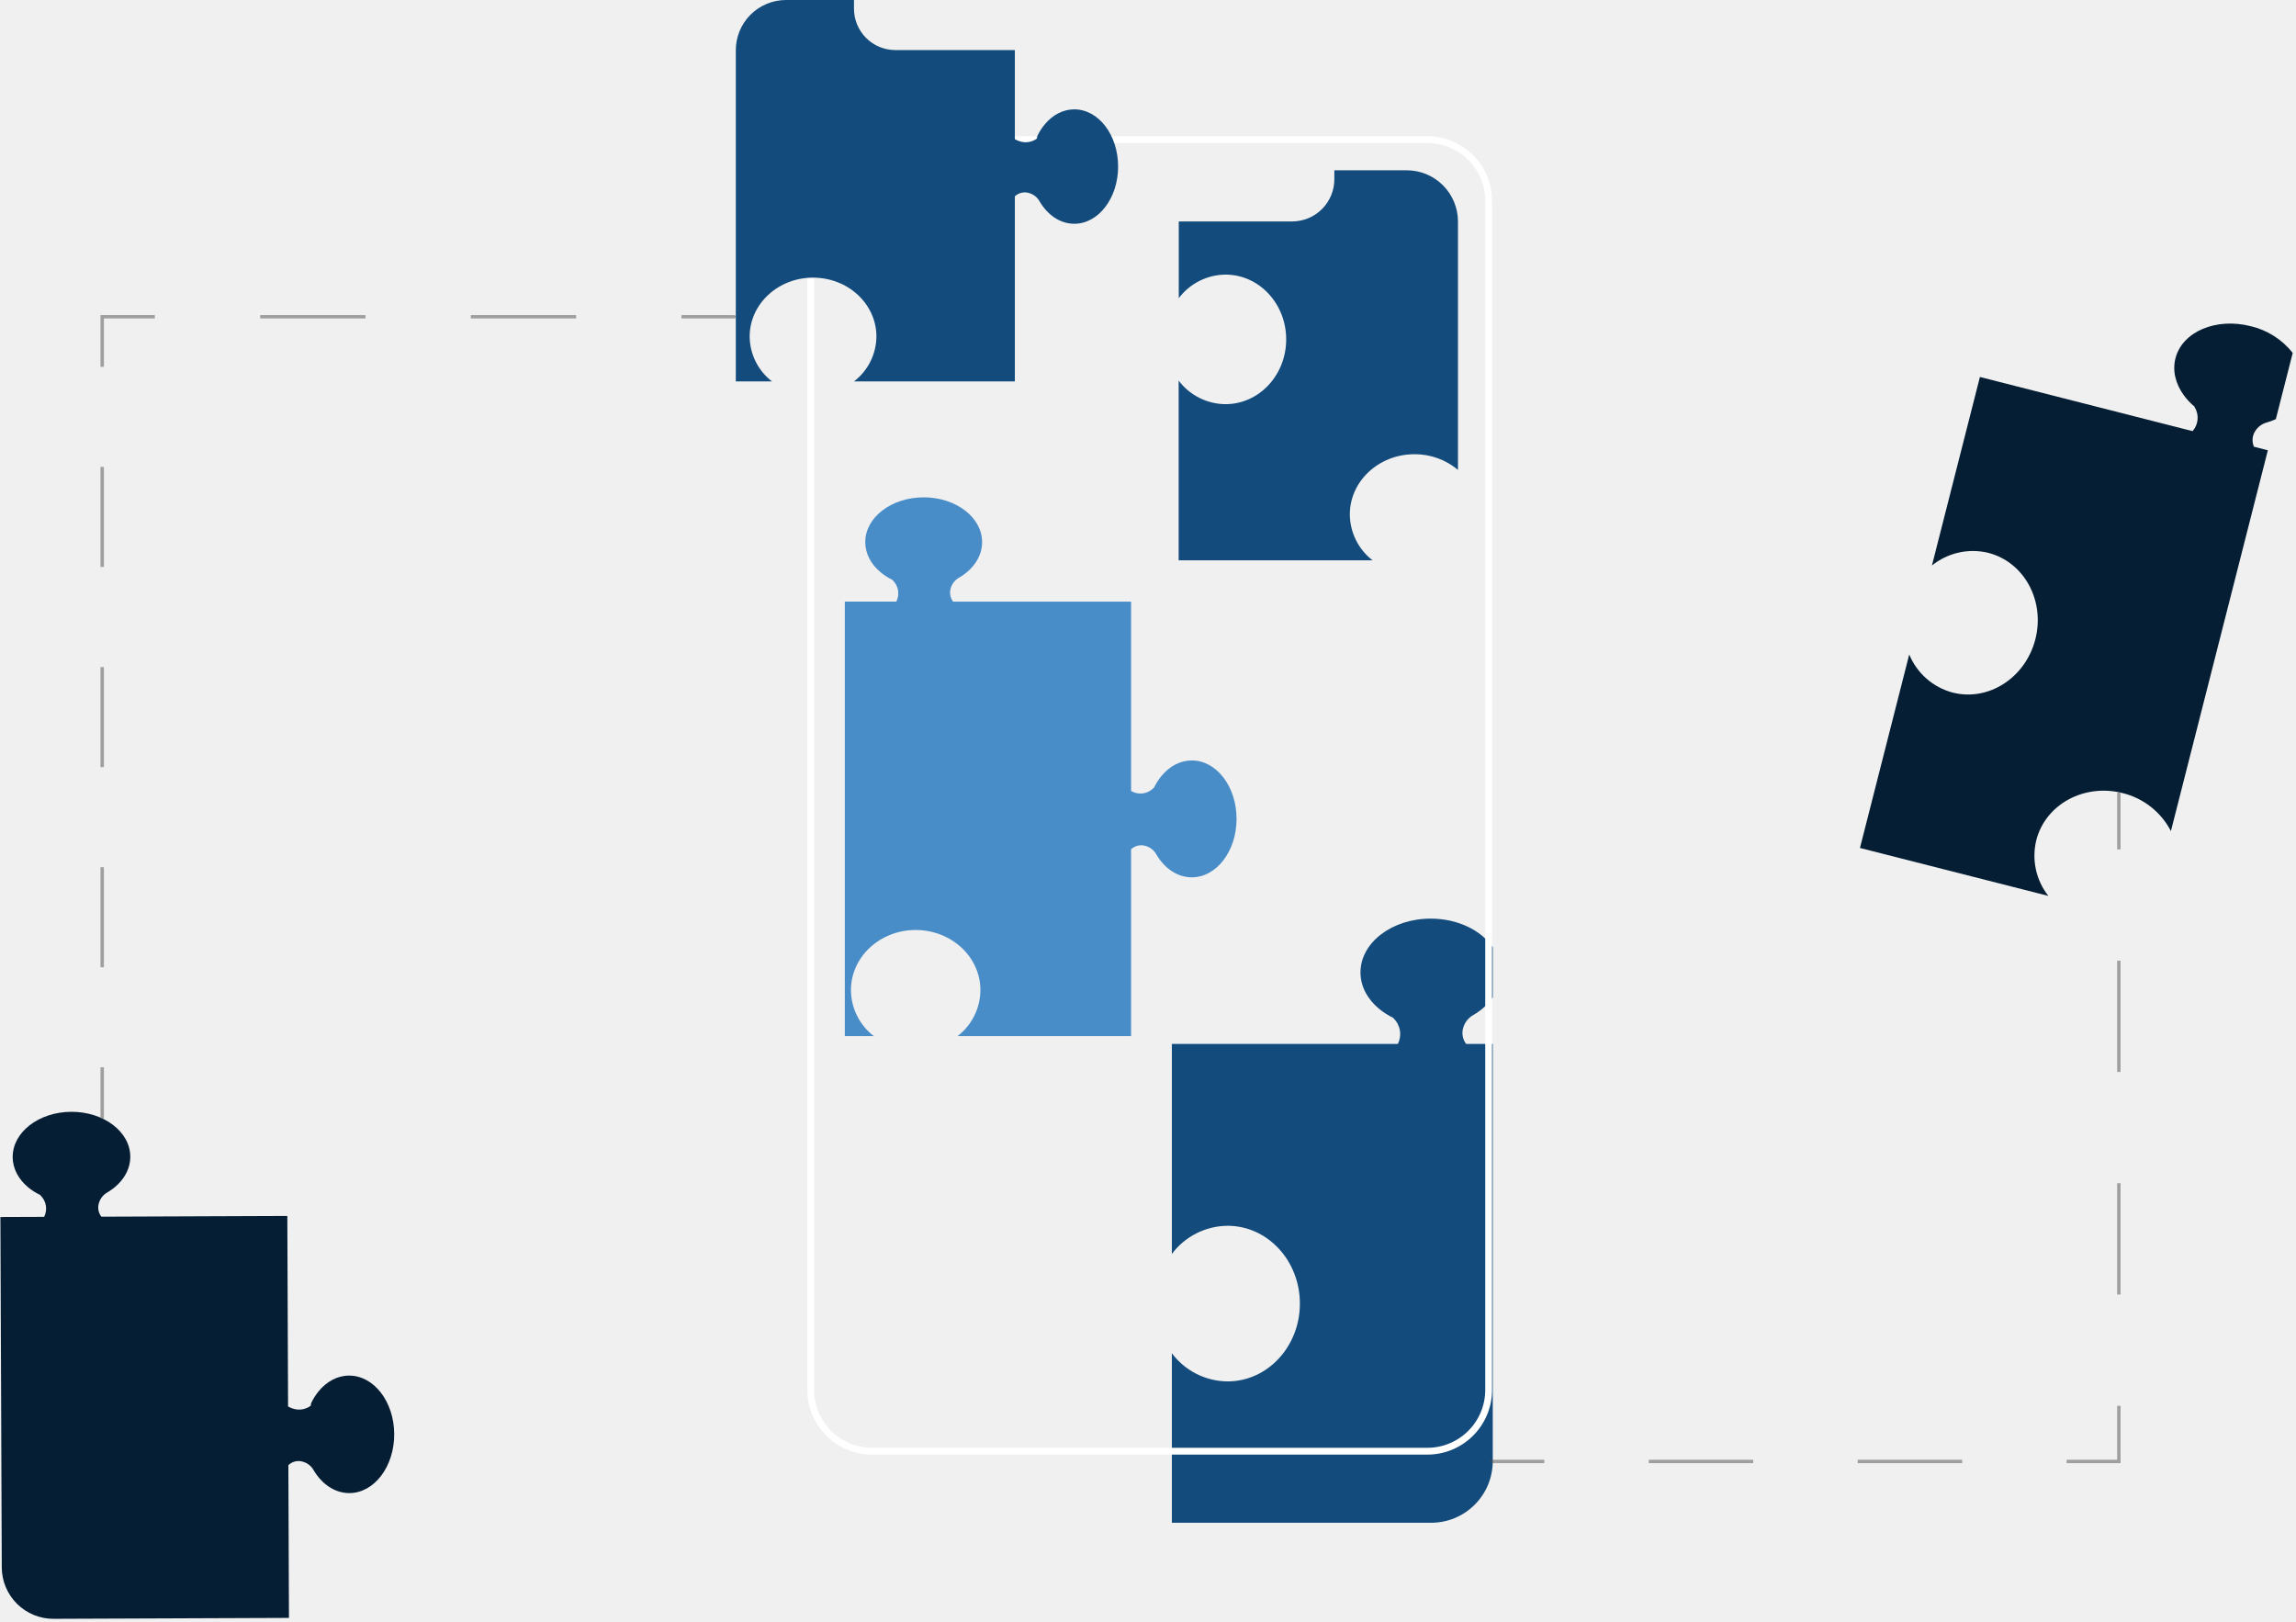
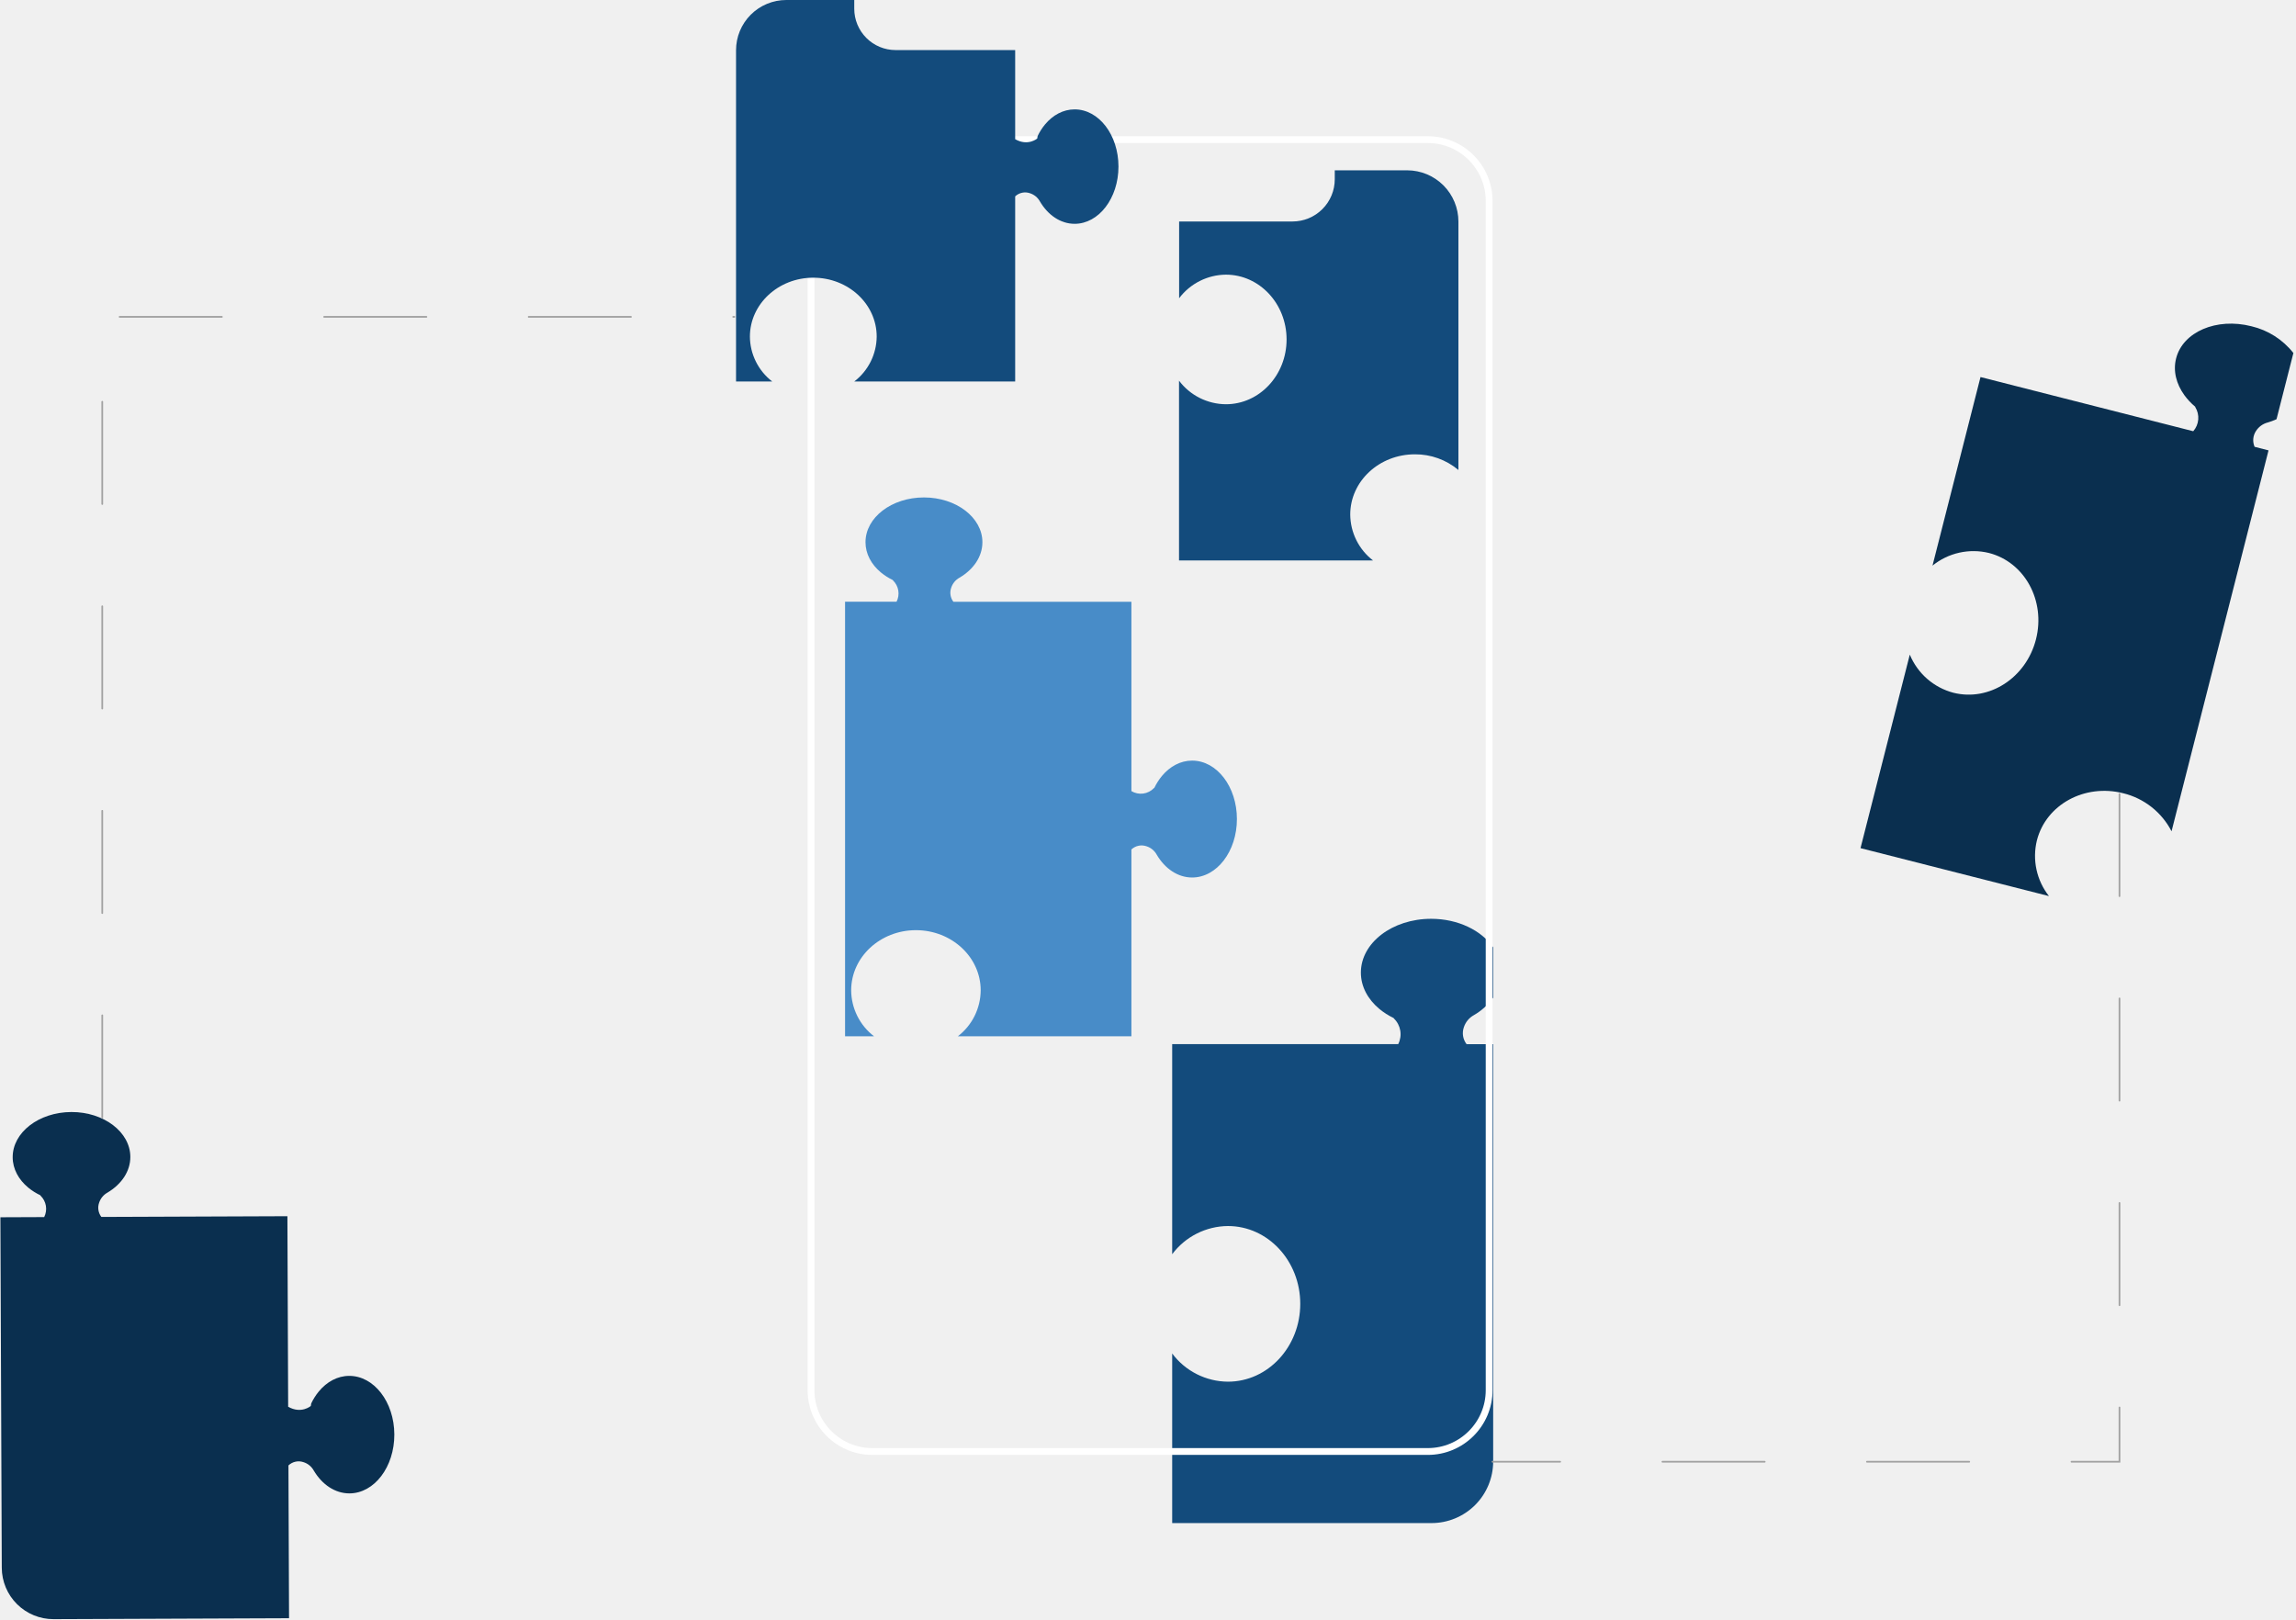
- <svg xmlns="http://www.w3.org/2000/svg" width="674" height="476" viewBox="0 0 674 476" fill="none">
-   <path d="M429.587 301.511C430.073 299.983 431.125 298.7 432.527 297.924C434.769 296.644 436.706 294.892 438.204 292.789V278.029C434.738 273.044 427.888 269.646 419.993 269.646C408.602 269.646 399.376 276.706 399.376 285.435C399.376 289.541 401.429 293.278 404.782 296.082C406.071 297.142 407.482 298.044 408.986 298.766L409.076 298.909C410.061 299.864 410.714 301.109 410.94 302.462C411.166 303.815 410.953 305.205 410.331 306.428H344V368.083C345.905 365.534 348.374 363.461 351.214 362.026C354.053 360.591 357.187 359.833 360.369 359.812C372.09 359.812 381.587 370.038 381.587 382.647C381.587 395.256 372.09 405.489 360.369 405.489C357.187 405.467 354.053 404.71 351.214 403.275C348.374 401.84 345.905 399.767 344 397.218V446.986H420.113C424.903 446.986 429.498 445.086 432.889 441.703C436.281 438.32 438.192 433.73 438.204 428.94V306.436H430.399C429.867 305.746 429.514 304.935 429.372 304.076C429.231 303.216 429.304 302.335 429.587 301.511Z" fill="#134B7C" />
-   <rect x="238" y="40.978" width="199" height="385" rx="18" stroke="white" stroke-width="2" />
-   <path d="M89.053 429.103C90.336 429.501 91.415 430.379 92.066 431.553C94.5 435.654 98.3 438.29 102.569 438.274C109.859 438.245 115.76 430.497 115.723 420.959C115.686 411.421 109.731 403.756 102.46 403.785C99.028 403.798 95.906 405.523 93.569 408.346C92.682 409.426 91.932 410.611 91.335 411.874L91.212 412.624C91.212 412.624 88.407 415.04 84.564 412.845L84.346 356.925L29.748 357.138C29.305 356.561 29.011 355.883 28.892 355.165C28.774 354.447 28.836 353.711 29.071 353.023C29.474 351.743 30.351 350.665 31.521 350.01C35.623 347.576 38.265 343.776 38.248 339.507C38.22 332.217 30.466 326.316 20.934 326.353C11.402 326.39 3.693 332.332 3.722 339.642C3.735 343.073 5.466 346.202 8.29 348.539C9.369 349.422 10.551 350.17 11.812 350.767L11.888 350.892C12.716 351.688 13.268 352.729 13.462 353.861C13.655 354.994 13.481 356.158 12.963 357.184L0.12 357.234L0.52 460.09C0.536 464.107 2.147 467.954 4.999 470.784C7.851 473.614 11.71 475.194 15.727 475.179L84.824 474.91L84.65 430.064C85.226 429.517 85.941 429.138 86.717 428.969C87.494 428.799 88.302 428.846 89.053 429.103Z" fill="#051E34" />
-   <path d="M249.796 290.639C249.796 280.885 258.305 272.983 268.797 272.983C279.289 272.983 287.805 280.885 287.805 290.639C287.787 293.248 287.174 295.819 286.013 298.155C284.852 300.492 283.173 302.532 281.104 304.122H332.033V249.295C332.615 248.751 333.335 248.376 334.114 248.211C334.894 248.045 335.703 248.096 336.456 248.357C337.73 248.759 338.8 249.634 339.447 250.803C341.843 254.889 345.61 257.523 349.858 257.523C357.103 257.523 362.997 249.846 362.997 240.373C362.997 230.901 357.128 223.217 349.858 223.217C346.442 223.217 343.332 224.926 340.999 227.716C340.116 228.788 339.366 229.962 338.765 231.213L338.646 231.289C337.807 232.164 336.696 232.728 335.494 232.889C334.292 233.049 333.072 232.796 332.033 232.171V176.612H279.796C279.357 176.037 279.068 175.363 278.953 174.649C278.838 173.935 278.902 173.203 279.139 172.52C279.542 171.248 280.418 170.18 281.586 169.536C285.671 167.139 288.305 163.367 288.305 159.125C288.305 151.879 280.628 145.986 271.156 145.986C261.683 145.986 254 151.861 254 159.125C254 162.541 255.708 165.65 258.499 167.984C259.571 168.866 260.745 169.616 261.996 170.218L262.071 170.336C262.892 171.13 263.436 172.166 263.624 173.293C263.812 174.419 263.634 175.576 263.116 176.593H248V304.122H256.497C254.428 302.532 252.748 300.492 251.587 298.155C250.426 295.819 249.813 293.248 249.796 290.639Z" fill="#488CC8" />
-   <path d="M220.067 98.788C220.067 89.24 228.397 81.498 238.674 81.498C248.952 81.498 257.276 89.24 257.276 98.788C257.251 101.339 256.646 103.851 255.505 106.133C254.364 108.415 252.718 110.407 250.691 111.957H297.914V57.629C298.483 57.092 299.188 56.722 299.953 56.56C300.718 56.398 301.513 56.45 302.251 56.71C303.495 57.106 304.54 57.963 305.172 59.105C307.518 63.105 311.211 65.683 315.364 65.683C322.457 65.683 328.226 58.168 328.226 48.889C328.226 39.61 322.481 32.1 315.364 32.1C312.02 32.1 308.976 33.767 306.691 36.504C305.825 37.552 305.09 38.702 304.505 39.928L304.388 40.657C304.388 40.657 301.65 42.997 297.914 40.847V14.694H262.794C259.581 14.685 256.503 13.404 254.234 11.129C251.965 8.854 250.691 5.773 250.691 2.56V0H230.73C228.794 0.001 226.877 0.383 225.089 1.125C223.3 1.867 221.676 2.955 220.308 4.325C218.94 5.695 217.855 7.322 217.116 9.111C216.377 10.901 215.998 12.819 216 14.755V111.957H226.621C224.6 110.404 222.96 108.41 221.824 106.129C220.689 103.847 220.088 101.337 220.067 98.788Z" fill="#134B7C" />
-   <path d="M359.765 80.606C369.594 80.606 377.565 89.121 377.565 99.62C377.565 110.118 369.594 118.633 359.765 118.633C357.093 118.619 354.461 117.987 352.073 116.788C349.685 115.589 347.607 113.854 346 111.72V164.482H402.935C400.872 162.89 399.198 160.851 398.04 158.517C396.881 156.183 396.268 153.617 396.247 151.011C396.247 141.245 404.737 133.33 415.217 133.33C419.887 133.299 424.415 134.929 427.993 137.929V65.033C427.993 61.047 426.412 57.225 423.597 54.404C420.782 51.583 416.963 49.994 412.977 49.986H391.705V52.601C391.705 55.889 390.399 59.042 388.075 61.367C385.751 63.693 382.598 65 379.31 65.001H346.031V87.525C347.635 85.395 349.708 83.662 352.09 82.462C354.472 81.262 357.098 80.627 359.765 80.606Z" fill="#134B7C" />
-   <path d="M662.025 126.538C662.816 125.273 664.062 124.361 665.507 123.989C666.388 123.733 667.249 123.412 668.083 123.028L673.034 103.601C669.935 99.665 665.592 96.896 660.716 95.747C650.501 93.143 640.6 97.369 638.615 105.182C637.675 108.865 638.664 112.688 641.038 115.975C641.948 117.221 643.007 118.35 644.193 119.338L644.241 119.491C644.912 120.576 645.216 121.849 645.109 123.12C645.001 124.392 644.487 125.595 643.643 126.552L581.212 110.655L567.126 165.997C569.41 164.147 572.091 162.849 574.96 162.204C577.828 161.559 580.806 161.585 583.663 162.279C594.184 164.96 600.374 176.309 597.492 187.624C594.609 198.939 583.774 205.951 573.253 203.305C570.402 202.554 567.764 201.153 565.545 199.211C563.326 197.27 561.586 194.841 560.462 192.115L546 248.906L601.3 262.978C599.507 260.701 598.256 258.045 597.643 255.212C597.03 252.379 597.071 249.444 597.763 246.629C600.444 236.115 611.787 229.918 623.109 232.8C626.131 233.54 628.959 234.92 631.404 236.845C633.848 238.77 635.851 241.197 637.278 243.962L665.736 132.178L661.649 131.126C661.329 130.39 661.196 129.585 661.261 128.785C661.327 127.984 661.589 127.212 662.025 126.538Z" fill="#051E34" />
-   <path d="M215.5 92.736C215.638 92.736 215.75 92.847 215.75 92.986C215.75 93.124 215.638 93.236 215.5 93.236V92.736ZM30 92.986H29.75V92.736H30V92.986ZM30.25 327.986C30.25 328.124 30.138 328.236 30 328.236C29.862 328.236 29.75 328.124 29.75 327.986H30.25ZM29.75 327.986V313.298H30.25V327.986H29.75ZM29.75 283.923V254.548H30.25V283.923H29.75ZM29.75 225.173V195.798H30.25V225.173H29.75ZM29.75 166.423V137.048H30.25V166.423H29.75ZM29.75 107.673V92.986H30.25V107.673H29.75ZM30 92.736H45.458V93.236H30V92.736ZM76.375 92.736H107.292V93.236H76.375V92.736ZM138.208 92.736H169.125V93.236H138.208V92.736ZM200.042 92.736H215.5V93.236H200.042V92.736ZM215.5 92.486C215.776 92.486 216 92.71 216 92.986C216 93.262 215.776 93.486 215.5 93.486V92.486ZM30 92.986H29.5V92.486H30V92.986ZM30.5 327.986C30.5 328.262 30.276 328.486 30 328.486C29.724 328.486 29.5 328.262 29.5 327.986H30.5ZM29.5 327.986V313.298H30.5V327.986H29.5ZM29.5 283.923V254.548H30.5V283.923H29.5ZM29.5 225.173V195.798H30.5V225.173H29.5ZM29.5 166.423V137.048H30.5V166.423H29.5ZM29.5 107.673V92.986H30.5V107.673H29.5ZM30 92.486H45.458V93.486H30V92.486ZM76.375 92.486H107.292V93.486H76.375V92.486ZM138.208 92.486H169.125V93.486H138.208V92.486ZM200.042 92.486H215.5V93.486H200.042V92.486Z" fill="#4E4E4E" fill-opacity="0.5" />
-   <path d="M438 429.236C437.862 429.236 437.75 429.124 437.75 428.986C437.75 428.848 437.862 428.736 438 428.736V429.236ZM622 428.986H622.25V429.236H622V428.986ZM621.75 232.986C621.75 232.848 621.862 232.736 622 232.736C622.138 232.736 622.25 232.848 622.25 232.986H621.75ZM622.25 232.986V249.319H621.75V232.986H622.25ZM622.25 281.986V314.652H621.75V281.986H622.25ZM622.25 347.319V379.986H621.75V347.319H622.25ZM622.25 412.652V428.986H621.75V412.652H622.25ZM622 429.236H606.667V428.736H622V429.236ZM576 429.236H545.333V428.736H576V429.236ZM514.667 429.236H484V428.736H514.667V429.236ZM453.333 429.236H438V428.736H453.333V429.236ZM438 429.486C437.724 429.486 437.5 429.262 437.5 428.986C437.5 428.709 437.724 428.486 438 428.486V429.486ZM622 428.986H622.5V429.486H622V428.986ZM621.5 232.986C621.5 232.709 621.724 232.486 622 232.486C622.276 232.486 622.5 232.709 622.5 232.986H621.5ZM622.5 232.986V249.319H621.5V232.986H622.5ZM622.5 281.986V314.652H621.5V281.986H622.5ZM622.5 347.319V379.986H621.5V347.319H622.5ZM622.5 412.652V428.986H621.5V412.652H622.5ZM622 429.486H606.667V428.486H622V429.486ZM576 429.486H545.333V428.486H576V429.486ZM514.667 429.486H484V428.486H514.667V429.486ZM453.333 429.486H438V428.486H453.333V429.486Z" fill="#4E4E4E" fill-opacity="0.5" />
+ <svg xmlns="http://www.w3.org/2000/svg" width="207" height="146" viewBox="0 0 207 146" fill="none">
+   <path d="M131.973 92.629C132.123 92.159 132.446 91.765 132.877 91.527C133.565 91.133 134.16 90.595 134.62 89.949V85.415C133.556 83.883 131.451 82.839 129.026 82.839C125.526 82.839 122.692 85.008 122.692 87.69C122.692 88.951 123.323 90.099 124.353 90.961C124.749 91.287 125.182 91.563 125.644 91.785L125.672 91.829C125.975 92.123 126.175 92.505 126.245 92.921C126.314 93.337 126.249 93.763 126.058 94.139H105.68V113.08C106.265 112.297 107.023 111.661 107.896 111.22C108.768 110.779 109.731 110.546 110.708 110.539C114.309 110.539 117.227 113.681 117.227 117.555C117.227 121.428 114.309 124.572 110.708 124.572C109.731 124.566 108.768 124.333 107.896 123.892C107.023 123.451 106.265 122.814 105.68 122.031V137.321H129.063C130.534 137.321 131.946 136.737 132.988 135.698C134.03 134.658 134.617 133.248 134.62 131.777V94.141H132.223C132.059 93.93 131.951 93.68 131.907 93.416C131.864 93.152 131.886 92.882 131.973 92.629Z" fill="#134B7C" />
+   <rect x="73.12" y="12.589" width="61.136" height="118.278" rx="5.53" stroke="white" stroke-width="0.614" />
+   <path d="M27.358 131.827C27.752 131.949 28.084 132.219 28.284 132.579C29.032 133.839 30.199 134.649 31.511 134.644C33.75 134.635 35.563 132.255 35.552 129.325C35.54 126.394 33.711 124.04 31.477 124.049C30.423 124.053 29.464 124.583 28.746 125.45C28.473 125.782 28.243 126.146 28.059 126.534L28.021 126.764C28.021 126.764 27.16 127.506 25.979 126.832L25.912 109.653L9.139 109.718C9.003 109.541 8.912 109.333 8.876 109.112C8.84 108.891 8.859 108.665 8.931 108.454C9.055 108.061 9.324 107.73 9.684 107.528C10.944 106.781 11.756 105.613 11.751 104.302C11.742 102.062 9.36 100.249 6.431 100.26C3.503 100.272 1.135 102.097 1.143 104.343C1.148 105.397 1.679 106.358 2.547 107.076C2.878 107.348 3.242 107.577 3.629 107.761L3.652 107.799C3.907 108.044 4.076 108.363 4.136 108.711C4.195 109.059 4.141 109.417 3.983 109.732L0.037 109.748L0.16 141.346C0.165 142.581 0.66 143.762 1.536 144.632C2.412 145.501 3.597 145.987 4.832 145.982L26.059 145.899L26.006 132.122C26.183 131.954 26.402 131.838 26.641 131.785C26.879 131.733 27.128 131.748 27.358 131.827Z" fill="#0A2F4F" />
+   <path d="M76.739 89.289C76.739 86.292 79.353 83.864 82.577 83.864C85.8 83.864 88.416 86.292 88.416 89.289C88.411 90.09 88.222 90.88 87.866 91.598C87.509 92.316 86.993 92.942 86.358 93.431H102.004V76.587C102.182 76.42 102.404 76.305 102.643 76.254C102.882 76.203 103.131 76.219 103.363 76.299C103.754 76.422 104.083 76.692 104.281 77.05C105.018 78.306 106.175 79.115 107.48 79.115C109.706 79.115 111.516 76.756 111.516 73.846C111.516 70.936 109.713 68.576 107.48 68.576C106.43 68.576 105.475 69.1 104.758 69.958C104.487 70.287 104.257 70.648 104.072 71.032L104.035 71.055C103.778 71.324 103.436 71.498 103.067 71.547C102.698 71.596 102.323 71.518 102.004 71.326V54.258H85.956C85.821 54.081 85.732 53.874 85.697 53.655C85.662 53.435 85.681 53.211 85.754 53.001C85.878 52.61 86.147 52.282 86.505 52.084C87.761 51.348 88.57 50.189 88.57 48.886C88.57 46.66 86.211 44.849 83.301 44.849C80.391 44.849 78.031 46.654 78.031 48.886C78.031 49.935 78.556 50.89 79.413 51.607C79.742 51.878 80.103 52.109 80.487 52.293L80.51 52.33C80.762 52.574 80.93 52.892 80.987 53.238C81.045 53.584 80.99 53.94 80.831 54.252H76.188V93.431H78.798C78.162 92.942 77.646 92.316 77.29 91.598C76.933 90.88 76.745 90.09 76.739 89.289Z" fill="#488CC8" />
+   <path d="M67.609 30.349C67.609 27.416 70.168 25.037 73.325 25.037C76.483 25.037 79.04 27.416 79.04 30.349C79.032 31.133 78.846 31.905 78.496 32.606C78.145 33.307 77.64 33.919 77.017 34.395H91.525V17.704C91.699 17.539 91.916 17.426 92.151 17.376C92.386 17.326 92.63 17.342 92.857 17.422C93.239 17.544 93.56 17.807 93.754 18.158C94.475 19.387 95.61 20.179 96.885 20.179C99.064 20.179 100.837 17.87 100.837 15.019C100.837 12.169 99.072 9.862 96.885 9.862C95.858 9.862 94.923 10.374 94.221 11.215C93.955 11.536 93.729 11.89 93.549 12.267L93.513 12.49C93.513 12.49 92.672 13.209 91.525 12.549V4.514H80.735C79.748 4.512 78.802 4.118 78.106 3.419C77.409 2.72 77.017 1.774 77.017 0.787V0H70.885C70.29 0 69.701 0.118 69.151 0.346C68.602 0.574 68.103 0.908 67.683 1.329C67.263 1.75 66.929 2.249 66.702 2.799C66.475 3.349 66.359 3.938 66.359 4.533V34.395H69.622C69.001 33.918 68.498 33.305 68.149 32.604C67.8 31.903 67.615 31.132 67.609 30.349Z" fill="#134B7C" />
+   <path d="M110.526 24.763C113.545 24.763 115.994 27.379 115.994 30.605C115.994 33.83 113.545 36.446 110.526 36.446C109.705 36.441 108.896 36.247 108.163 35.879C107.429 35.511 106.791 34.978 106.297 34.322V50.531H123.788C123.154 50.042 122.64 49.416 122.284 48.699C121.928 47.982 121.74 47.193 121.733 46.393C121.733 43.392 124.342 40.961 127.561 40.961C128.996 40.951 130.387 41.452 131.486 42.374V19.979C131.486 18.755 131.001 17.58 130.136 16.714C129.271 15.847 128.098 15.359 126.873 15.356H120.338V16.16C120.338 17.17 119.937 18.139 119.223 18.853C118.509 19.567 117.54 19.969 116.53 19.969H106.306V26.889C106.799 26.235 107.436 25.702 108.168 25.334C108.899 24.965 109.706 24.77 110.526 24.763Z" fill="#134B7C" />
+   <path d="M203.383 38.874C203.626 38.486 204.009 38.205 204.452 38.091C204.723 38.013 204.988 37.914 205.244 37.796L206.765 31.828C205.813 30.619 204.479 29.768 202.981 29.415C199.843 28.615 196.801 29.913 196.191 32.313C195.902 33.445 196.206 34.619 196.936 35.629C197.215 36.012 197.54 36.359 197.905 36.662L197.92 36.709C198.126 37.043 198.219 37.434 198.186 37.824C198.153 38.215 197.995 38.584 197.736 38.879L178.556 33.995L174.228 50.997C174.93 50.428 175.754 50.029 176.635 49.831C177.516 49.633 178.431 49.641 179.309 49.854C182.541 50.678 184.443 54.165 183.557 57.641C182.672 61.117 179.343 63.271 176.111 62.458C175.235 62.227 174.424 61.797 173.743 61.201C173.061 60.604 172.527 59.858 172.181 59.021L167.738 76.468L184.727 80.791C184.176 80.091 183.792 79.275 183.604 78.405C183.415 77.535 183.428 76.633 183.641 75.768C184.464 72.538 187.949 70.634 191.427 71.52C192.356 71.747 193.225 72.171 193.976 72.762C194.726 73.354 195.342 74.099 195.78 74.949L204.523 40.607L203.267 40.284C203.169 40.058 203.128 39.81 203.148 39.565C203.168 39.319 203.249 39.081 203.383 38.874Z" fill="#0A2F4F" />
+   <path d="M9.219 100.762V28.567H66.207" stroke="#A1A1A1" stroke-width="0.154" stroke-linecap="round" stroke-dasharray="9.22 9.22" />
+   <path d="M191.086 71.577V131.791H134.558" stroke="#A1A1A1" stroke-width="0.154" stroke-linecap="round" stroke-dasharray="9.22 9.22" />
</svg>
